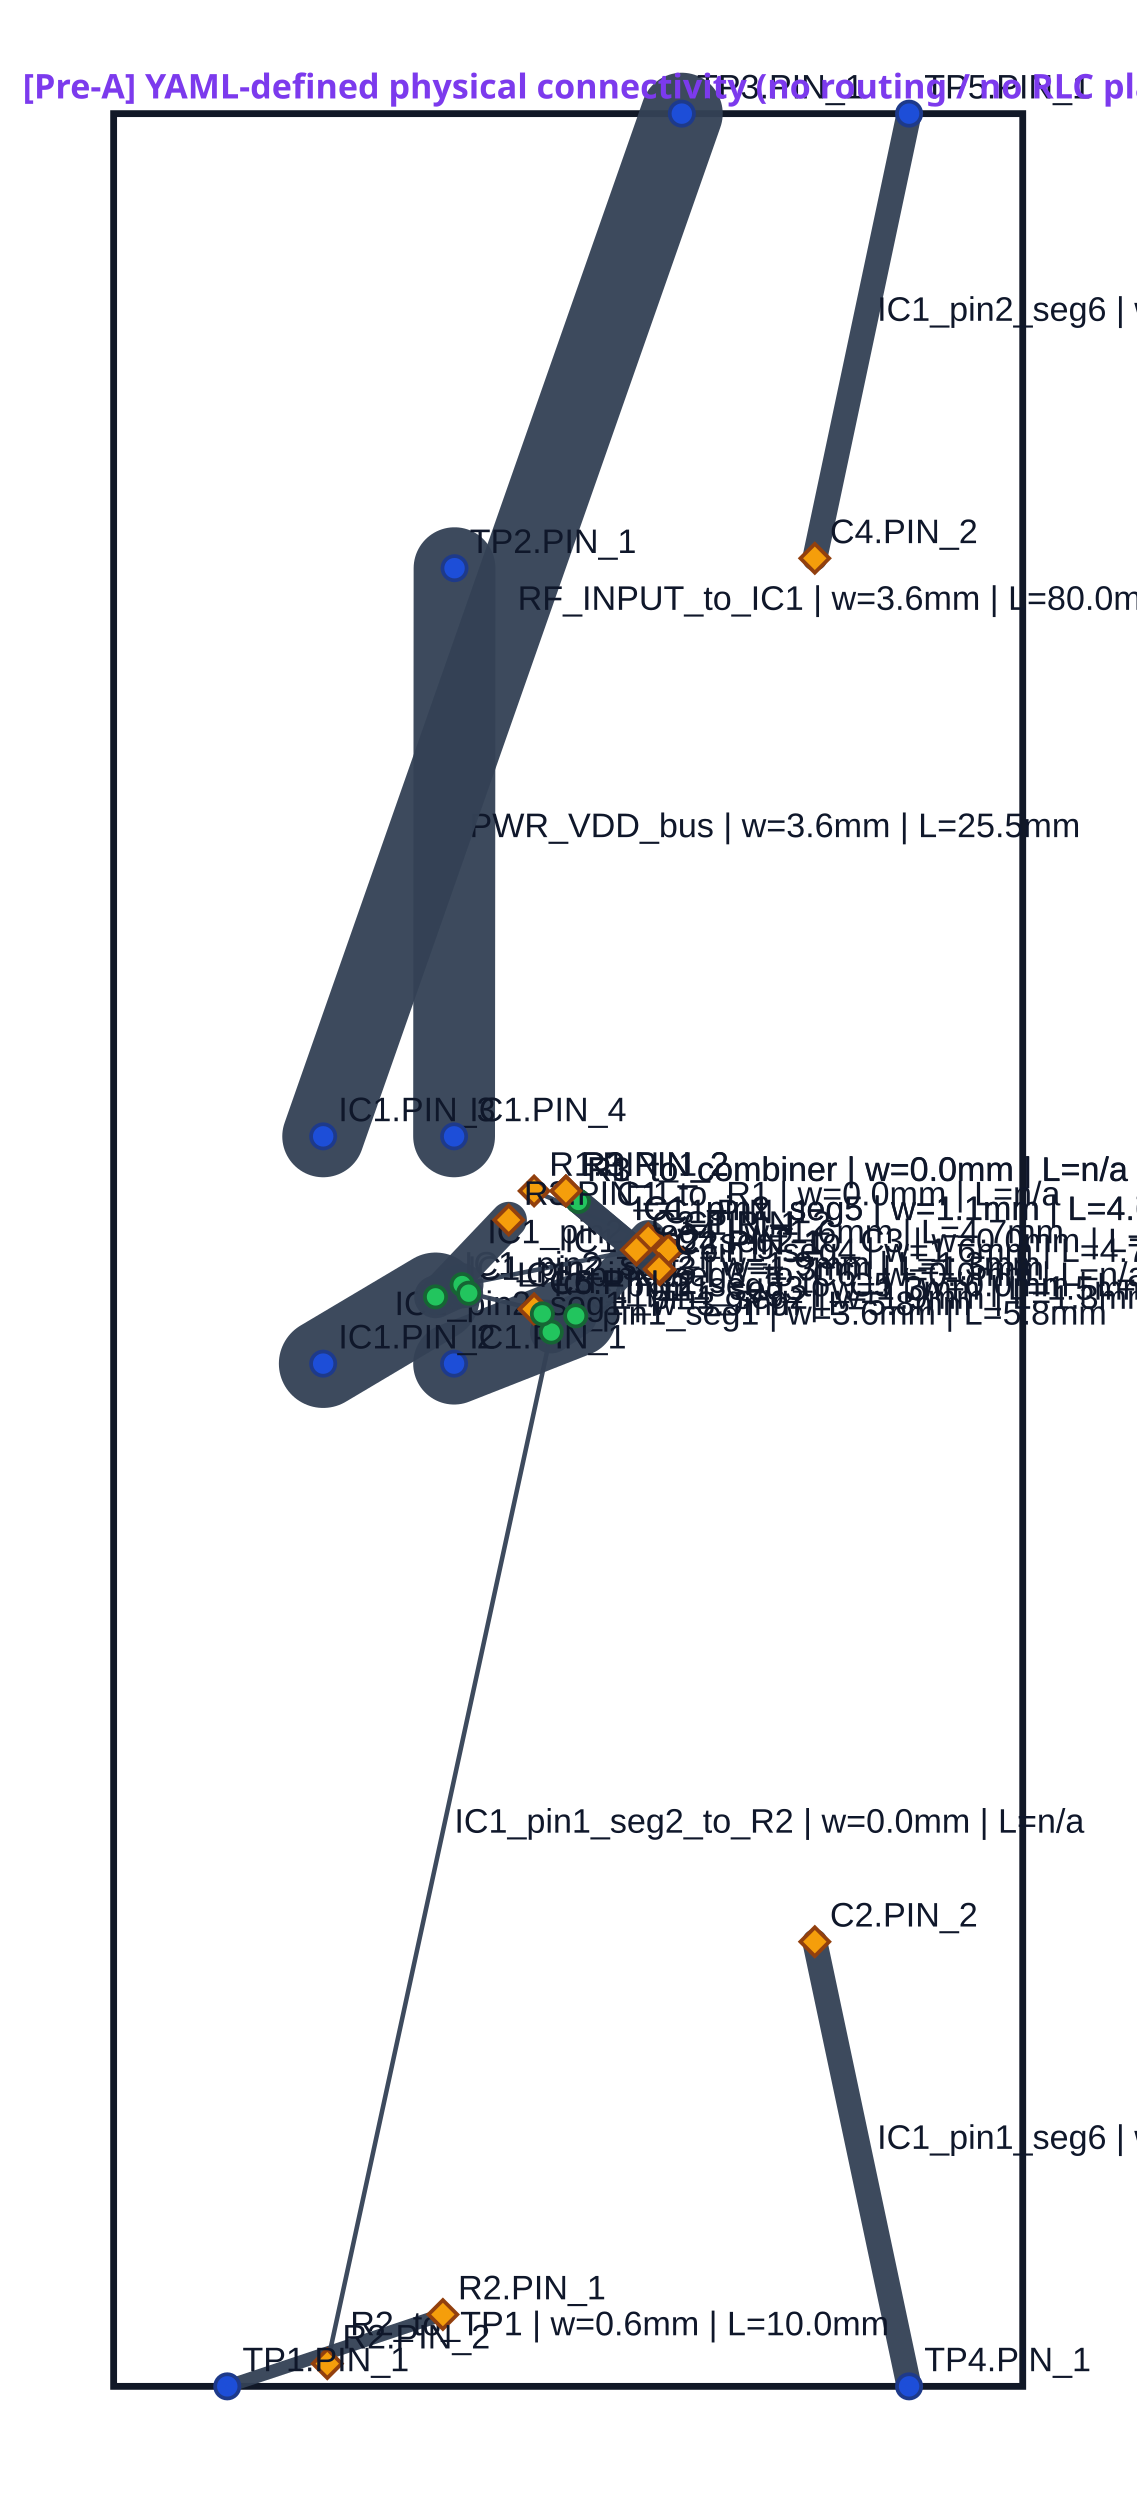
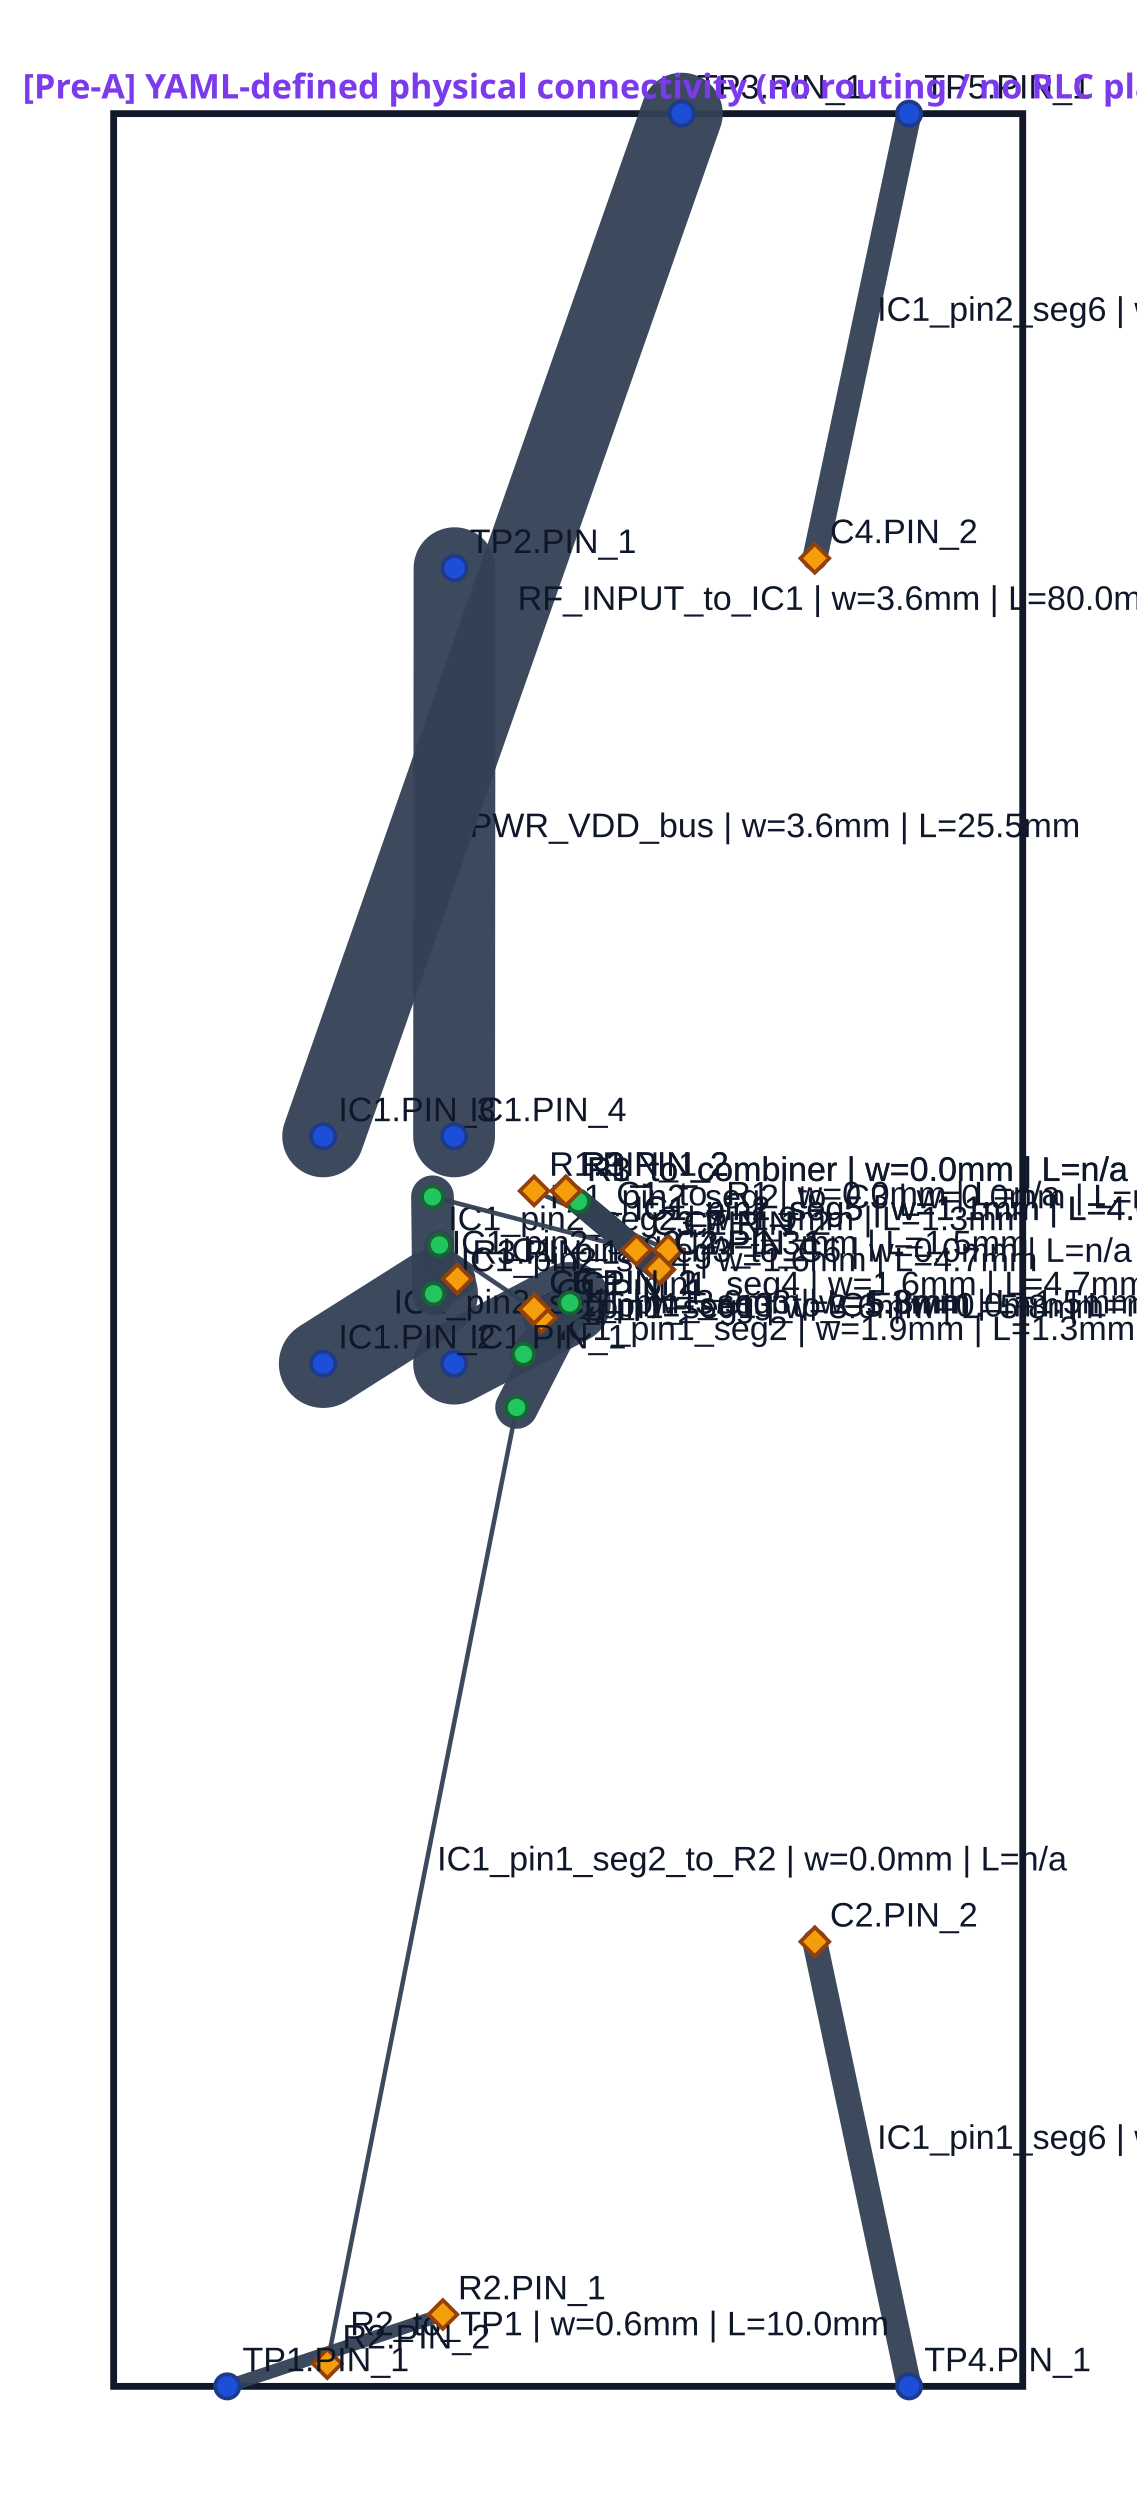
<svg xmlns="http://www.w3.org/2000/svg" width="300.0" height="660.0" viewBox="0 0 300.0 660.0" role="img" aria-label="Pre-A connectivity">
  <style>.prea-board{fill:none;stroke:#111827;stroke-width:1.8;}.prea-fixed-point{fill:#1d4ed8;stroke:#1e3a8a;stroke-width:1;}.prea-node{fill:#22c55e;stroke:#166534;stroke-width:1;}.prea-virtual-endpoint{fill:#f59e0b;stroke:#92400e;stroke-width:1;}.prea-edge{fill:none;stroke-linecap:round;opacity:0.95;}.prea-label{fill:#0f172a;font-family:Arial,sans-serif;font-size:9px;}</style>
  <rect class="prea-board" x="30.00" y="30.00" width="240.00" height="600.00" />
  <line class="prea-edge" data-edge-id="C1_to_R1" x1="176.40" y1="330.00" x2="141.00" y2="314.41" stroke="#334155" stroke-width="1.20" />
  <text class="prea-label" x="162.70" y="318.21">C1_to_R1 | w=0.0mm | L=n/a</text>
-   <line class="prea-edge" data-edge-id="IC1_pin1_seg1" x1="119.88" y1="360.00" x2="151.99" y2="347.38" stroke="#334155" stroke-width="21.60" />
-   <text class="prea-label" x="139.93" y="349.69">IC1_pin1_seg1 | w=3.6mm | L=5.8mm</text>
-   <line class="prea-edge" data-edge-id="IC1_pin1_seg2" x1="151.99" y1="347.38" x2="145.54" y2="351.66" stroke="#334155" stroke-width="11.28" />
-   <text class="prea-label" x="152.76" y="345.52">IC1_pin1_seg2 | w=1.9mm | L=1.3mm</text>
-   <line class="prea-edge" data-edge-id="IC1_pin1_seg2_to_R2" x1="145.54" y1="351.66" x2="86.40" y2="624.00" stroke="#334155" stroke-width="1.20" />
-   <text class="prea-label" x="119.97" y="483.83">IC1_pin1_seg2_to_R2 | w=0.0mm | L=n/a</text>
-   <line class="prea-edge" data-edge-id="IC1_pin1_seg3" x1="151.99" y1="347.38" x2="143.18" y2="346.86" stroke="#334155" stroke-width="7.62" />
-   <text class="prea-label" x="151.59" y="343.12">IC1_pin1_seg3 | w=1.3mm | L=1.5mm</text>
-   <line class="prea-edge" data-edge-id="IC1_pin1_seg3_to_C5" x1="143.18" y1="346.86" x2="141.00" y2="345.59" stroke="#334155" stroke-width="1.20" />
-   <text class="prea-label" x="146.09" y="342.22">IC1_pin1_seg3_to_C5 | w=0.0mm | L=n/a</text>
-   <line class="prea-edge" data-edge-id="IC1_pin1_seg4" x1="151.99" y1="347.38" x2="171.14" y2="326.92" stroke="#334155" stroke-width="9.60" />
-   <text class="prea-label" x="165.56" y="333.15">IC1_pin1_seg4 | w=1.6mm | L=4.7mm</text>
+   <line class="prea-edge" data-edge-id="IC1_pin1_seg1" x1="119.88" y1="360.00" x2="150.43" y2="343.97" stroke="#334155" stroke-width="21.60" />
+   <text class="prea-label" x="139.16" y="347.99">IC1_pin1_seg1 | w=3.6mm | L=5.8mm</text>
+   <line class="prea-edge" data-edge-id="IC1_pin1_seg2" x1="150.43" y1="343.97" x2="136.38" y2="371.56" stroke="#334155" stroke-width="11.28" />
+   <text class="prea-label" x="147.41" y="353.77">IC1_pin1_seg2 | w=1.9mm | L=1.3mm</text>
+   <line class="prea-edge" data-edge-id="IC1_pin1_seg2_to_R2" x1="136.38" y1="371.56" x2="86.40" y2="624.00" stroke="#334155" stroke-width="1.20" />
+   <text class="prea-label" x="115.39" y="493.78">IC1_pin1_seg2_to_R2 | w=0.0mm | L=n/a</text>
+   <line class="prea-edge" data-edge-id="IC1_pin1_seg3" x1="150.43" y1="343.97" x2="138.21" y2="357.52" stroke="#334155" stroke-width="7.62" />
+   <text class="prea-label" x="148.32" y="346.75">IC1_pin1_seg3 | w=1.3mm | L=1.5mm</text>
+   <line class="prea-edge" data-edge-id="IC1_pin1_seg3_to_C5" x1="138.21" y1="357.52" x2="141.00" y2="345.59" stroke="#334155" stroke-width="1.20" />
+   <text class="prea-label" x="143.60" y="347.55">IC1_pin1_seg3_to_C5 | w=0.0mm | L=n/a</text>
+   <line class="prea-edge" data-edge-id="IC1_pin1_seg4" x1="150.43" y1="343.97" x2="142.92" y2="347.92" stroke="#334155" stroke-width="9.60" />
+   <text class="prea-label" x="150.68" y="341.95">IC1_pin1_seg4 | w=1.6mm | L=4.7mm</text>
  <line class="prea-edge" data-edge-id="IC1_pin1_seg5" x1="152.50" y1="317.01" x2="174.20" y2="335.20" stroke="#334155" stroke-width="6.60" />
  <text class="prea-label" x="167.35" y="322.10">IC1_pin1_seg5 | w=1.1mm | L=4.7mm</text>
  <line class="prea-edge" data-edge-id="IC1_pin1_seg6" x1="215.11" y1="512.61" x2="240.00" y2="630.00" stroke="#334155" stroke-width="6.60" />
  <text class="prea-label" x="231.56" y="567.30">IC1_pin1_seg6 | w=1.1mm | L=20.0mm</text>
-   <line class="prea-edge" data-edge-id="IC1_pin2_seg1" x1="85.32" y1="360.00" x2="114.98" y2="342.37" stroke="#334155" stroke-width="23.40" />
-   <text class="prea-label" x="104.15" y="347.18">IC1_pin2_seg1 | w=3.9mm | L=5.8mm</text>
-   <line class="prea-edge" data-edge-id="IC1_pin2_seg2" x1="114.98" y1="342.37" x2="122.00" y2="339.13" stroke="#334155" stroke-width="11.28" />
-   <text class="prea-label" x="122.49" y="336.75">IC1_pin2_seg2 | w=1.9mm | L=1.3mm</text>
-   <line class="prea-edge" data-edge-id="IC1_pin2_seg2_to_C3" x1="122.00" y1="339.13" x2="168.00" y2="330.00" stroke="#334155" stroke-width="1.20" />
-   <text class="prea-label" x="149.00" y="330.57">IC1_pin2_seg2_to_C3 | w=0.0mm | L=n/a</text>
-   <line class="prea-edge" data-edge-id="IC1_pin2_seg3" x1="114.98" y1="342.37" x2="123.74" y2="341.40" stroke="#334155" stroke-width="7.62" />
-   <text class="prea-label" x="123.36" y="337.88">IC1_pin2_seg3 | w=1.3mm | L=1.5mm</text>
-   <line class="prea-edge" data-edge-id="IC1_pin2_seg3_to_C6" x1="123.74" y1="341.40" x2="141.00" y2="345.59" stroke="#334155" stroke-width="1.20" />
-   <text class="prea-label" x="136.37" y="339.49">IC1_pin2_seg3_to_C6 | w=0.0mm | L=n/a</text>
-   <line class="prea-edge" data-edge-id="IC1_pin2_seg4" x1="114.98" y1="342.37" x2="134.30" y2="322.08" stroke="#334155" stroke-width="9.60" />
-   <text class="prea-label" x="128.64" y="328.23">IC1_pin2_seg4 | w=1.6mm | L=4.7mm</text>
+   <line class="prea-edge" data-edge-id="IC1_pin2_seg1" x1="85.32" y1="360.00" x2="114.48" y2="341.57" stroke="#334155" stroke-width="23.40" />
+   <text class="prea-label" x="103.90" y="346.78">IC1_pin2_seg1 | w=3.9mm | L=5.8mm</text>
+   <line class="prea-edge" data-edge-id="IC1_pin2_seg2" x1="114.48" y1="341.57" x2="114.18" y2="315.96" stroke="#334155" stroke-width="11.28" />
+   <text class="prea-label" x="118.33" y="324.77">IC1_pin2_seg2 | w=1.9mm | L=1.3mm</text>
+   <line class="prea-edge" data-edge-id="IC1_pin2_seg2_to_C3" x1="114.18" y1="315.96" x2="168.00" y2="330.00" stroke="#334155" stroke-width="1.20" />
+   <text class="prea-label" x="145.09" y="318.98">IC1_pin2_seg2_to_C3 | w=0.0mm | L=n/a</text>
+   <line class="prea-edge" data-edge-id="IC1_pin2_seg3" x1="114.48" y1="341.57" x2="116.01" y2="328.68" stroke="#334155" stroke-width="7.62" />
+   <text class="prea-label" x="119.25" y="331.13">IC1_pin2_seg3 | w=1.3mm | L=1.5mm</text>
+   <line class="prea-edge" data-edge-id="IC1_pin2_seg3_to_C6" x1="116.01" y1="328.68" x2="141.00" y2="345.59" stroke="#334155" stroke-width="1.20" />
+   <text class="prea-label" x="132.51" y="333.14">IC1_pin2_seg3_to_C6 | w=0.0mm | L=n/a</text>
+   <line class="prea-edge" data-edge-id="IC1_pin2_seg4" x1="114.48" y1="341.57" x2="120.72" y2="337.62" stroke="#334155" stroke-width="9.60" />
+   <text class="prea-label" x="121.60" y="335.60">IC1_pin2_seg4 | w=1.6mm | L=4.7mm</text>
  <line class="prea-edge" data-edge-id="IC1_pin2_seg5" x1="152.70" y1="317.18" x2="174.00" y2="335.02" stroke="#334155" stroke-width="6.60" />
  <text class="prea-label" x="167.35" y="322.10">IC1_pin2_seg5 | w=1.1mm | L=4.6mm</text>
  <line class="prea-edge" data-edge-id="IC1_pin2_seg6" x1="215.11" y1="147.39" x2="240.00" y2="30.00" stroke="#334155" stroke-width="6.60" />
  <text class="prea-label" x="231.56" y="84.70">IC1_pin2_seg6 | w=1.1mm | L=20.0mm</text>
  <line class="prea-edge" data-edge-id="PWR_VDD_bus" x1="120.00" y1="150.00" x2="119.88" y2="300.00" stroke="#334155" stroke-width="21.60" />
  <text class="prea-label" x="123.94" y="221.00">PWR_VDD_bus | w=3.6mm | L=25.5mm</text>
  <line class="prea-edge" data-edge-id="R1_to_combiner" x1="149.40" y1="314.41" x2="152.50" y2="317.01" stroke="#334155" stroke-width="1.20" />
  <text class="prea-label" x="154.95" y="311.71">R1_to_combiner | w=0.0mm | L=n/a</text>
  <line class="prea-edge" data-edge-id="R2_to_TP1" x1="116.92" y1="611.03" x2="60.00" y2="630.00" stroke="#334155" stroke-width="3.48" />
  <text class="prea-label" x="92.46" y="616.51">R2_to_TP1 | w=0.6mm | L=10.0mm</text>
  <line class="prea-edge" data-edge-id="R3_to_combiner" x1="149.40" y1="314.41" x2="152.70" y2="317.18" stroke="#334155" stroke-width="1.20" />
  <text class="prea-label" x="155.05" y="311.80">R3_to_combiner | w=0.0mm | L=n/a</text>
  <line class="prea-edge" data-edge-id="RF_INPUT_to_IC1" x1="180.00" y1="30.00" x2="85.32" y2="300.00" stroke="#334155" stroke-width="21.60" />
  <text class="prea-label" x="136.66" y="161.00">RF_INPUT_to_IC1 | w=3.6mm | L=80.0mm</text>
-   <polygon class="prea-virtual-endpoint" points="171.14,323.12 174.94,326.92 171.14,330.72 167.34,326.92" />
-   <text class="prea-label" x="175.14" y="322.92">C1.PIN_1</text>
+   <polygon class="prea-virtual-endpoint" points="142.92,344.12 146.72,347.92 142.92,351.72 139.12,347.92" />
+   <text class="prea-label" x="146.92" y="343.92">C1.PIN_1</text>
  <polygon class="prea-virtual-endpoint" points="176.40,326.20 180.20,330.00 176.40,333.80 172.60,330.00" />
  <text class="prea-label" x="180.40" y="326.00">C1.PIN_2</text>
  <polygon class="prea-virtual-endpoint" points="174.20,331.40 178.00,335.20 174.20,339.00 170.40,335.20" />
  <text class="prea-label" x="178.20" y="331.20">C2.PIN_1</text>
  <polygon class="prea-virtual-endpoint" points="215.11,508.81 218.91,512.61 215.11,516.41 211.31,512.61" />
  <text class="prea-label" x="219.11" y="508.61">C2.PIN_2</text>
  <polygon class="prea-virtual-endpoint" points="168.00,326.20 171.80,330.00 168.00,333.80 164.20,330.00" />
  <text class="prea-label" x="172.00" y="326.00">C3.PIN_1</text>
  <polygon class="prea-virtual-endpoint" points="174.00,331.22 177.80,335.02 174.00,338.82 170.20,335.02" />
  <text class="prea-label" x="178.00" y="331.02">C4.PIN_1</text>
  <polygon class="prea-virtual-endpoint" points="215.11,143.59 218.91,147.39 215.11,151.19 211.31,147.39" />
  <text class="prea-label" x="219.11" y="143.39">C4.PIN_2</text>
  <polygon class="prea-virtual-endpoint" points="141.00,341.79 144.80,345.59 141.00,349.39 137.20,345.59" />
  <text class="prea-label" x="145.00" y="341.59">C5.PIN_1</text>
  <polygon class="prea-virtual-endpoint" points="141.00,341.79 144.80,345.59 141.00,349.39 137.20,345.59" />
  <text class="prea-label" x="145.00" y="341.59">C6.PIN_2</text>
  <circle class="prea-fixed-point" cx="119.88" cy="360.00" r="3.2" />
  <text class="prea-label" x="123.88" y="356.00">IC1.PIN_1</text>
  <circle class="prea-fixed-point" cx="85.32" cy="360.00" r="3.2" />
  <text class="prea-label" x="89.32" y="356.00">IC1.PIN_2</text>
  <circle class="prea-fixed-point" cx="85.32" cy="300.00" r="3.2" />
  <text class="prea-label" x="89.32" y="296.00">IC1.PIN_3</text>
  <circle class="prea-fixed-point" cx="119.88" cy="300.00" r="3.2" />
  <text class="prea-label" x="123.88" y="296.00">IC1.PIN_4</text>
-   <circle class="prea-node" cx="151.99" cy="347.38" r="2.8" />
-   <circle class="prea-node" cx="145.54" cy="351.66" r="2.8" />
-   <circle class="prea-node" cx="143.18" cy="346.86" r="2.8" />
+   <circle class="prea-node" cx="150.43" cy="343.97" r="2.8" />
+   <circle class="prea-node" cx="136.38" cy="371.56" r="2.8" />
+   <circle class="prea-node" cx="138.21" cy="357.52" r="2.8" />
  <circle class="prea-node" cx="152.50" cy="317.01" r="2.8" />
-   <circle class="prea-node" cx="114.98" cy="342.37" r="2.8" />
-   <circle class="prea-node" cx="122.00" cy="339.13" r="2.8" />
-   <circle class="prea-node" cx="123.74" cy="341.40" r="2.8" />
+   <circle class="prea-node" cx="114.48" cy="341.57" r="2.8" />
+   <circle class="prea-node" cx="114.18" cy="315.96" r="2.8" />
+   <circle class="prea-node" cx="116.01" cy="328.68" r="2.8" />
  <circle class="prea-node" cx="152.70" cy="317.18" r="2.8" />
  <polygon class="prea-virtual-endpoint" points="141.00,310.61 144.80,314.41 141.00,318.21 137.20,314.41" />
  <text class="prea-label" x="145.00" y="310.41">R1.PIN_1</text>
  <polygon class="prea-virtual-endpoint" points="149.40,310.61 153.20,314.41 149.40,318.21 145.60,314.41" />
  <text class="prea-label" x="153.40" y="310.41">R1.PIN_2</text>
  <polygon class="prea-virtual-endpoint" points="116.92,607.23 120.72,611.03 116.92,614.83 113.12,611.03" />
  <text class="prea-label" x="120.92" y="607.03">R2.PIN_1</text>
  <polygon class="prea-virtual-endpoint" points="86.40,620.20 90.20,624.00 86.40,627.80 82.60,624.00" />
  <text class="prea-label" x="90.40" y="620.00">R2.PIN_2</text>
-   <polygon class="prea-virtual-endpoint" points="134.30,318.28 138.10,322.08 134.30,325.88 130.50,322.08" />
-   <text class="prea-label" x="138.30" y="318.08">R3.PIN_1</text>
+   <polygon class="prea-virtual-endpoint" points="120.72,333.82 124.52,337.62 120.72,341.42 116.92,337.62" />
+   <text class="prea-label" x="124.72" y="333.62">R3.PIN_1</text>
  <polygon class="prea-virtual-endpoint" points="149.40,310.61 153.20,314.41 149.40,318.21 145.60,314.41" />
  <text class="prea-label" x="153.40" y="310.41">R3.PIN_2</text>
  <circle class="prea-fixed-point" cx="60.00" cy="630.00" r="3.2" />
  <text class="prea-label" x="64.00" y="626.00">TP1.PIN_1</text>
  <circle class="prea-fixed-point" cx="120.00" cy="150.00" r="3.2" />
  <text class="prea-label" x="124.00" y="146.00">TP2.PIN_1</text>
  <circle class="prea-fixed-point" cx="180.00" cy="30.00" r="3.2" />
  <text class="prea-label" x="184.00" y="26.00">TP3.PIN_1</text>
  <circle class="prea-fixed-point" cx="240.00" cy="630.00" r="3.2" />
  <text class="prea-label" x="244.00" y="626.00">TP4.PIN_1</text>
  <circle class="prea-fixed-point" cx="240.00" cy="30.00" r="3.2" />
  <text class="prea-label" x="244.00" y="26.00">TP5.PIN_1</text>
  <text x="6" y="26" font-family="sans-serif" font-size="9" font-weight="bold" fill="#7c3aed">[Pre-A] YAML-defined physical connectivity (no routing / no RLC placement)</text>
</svg>
